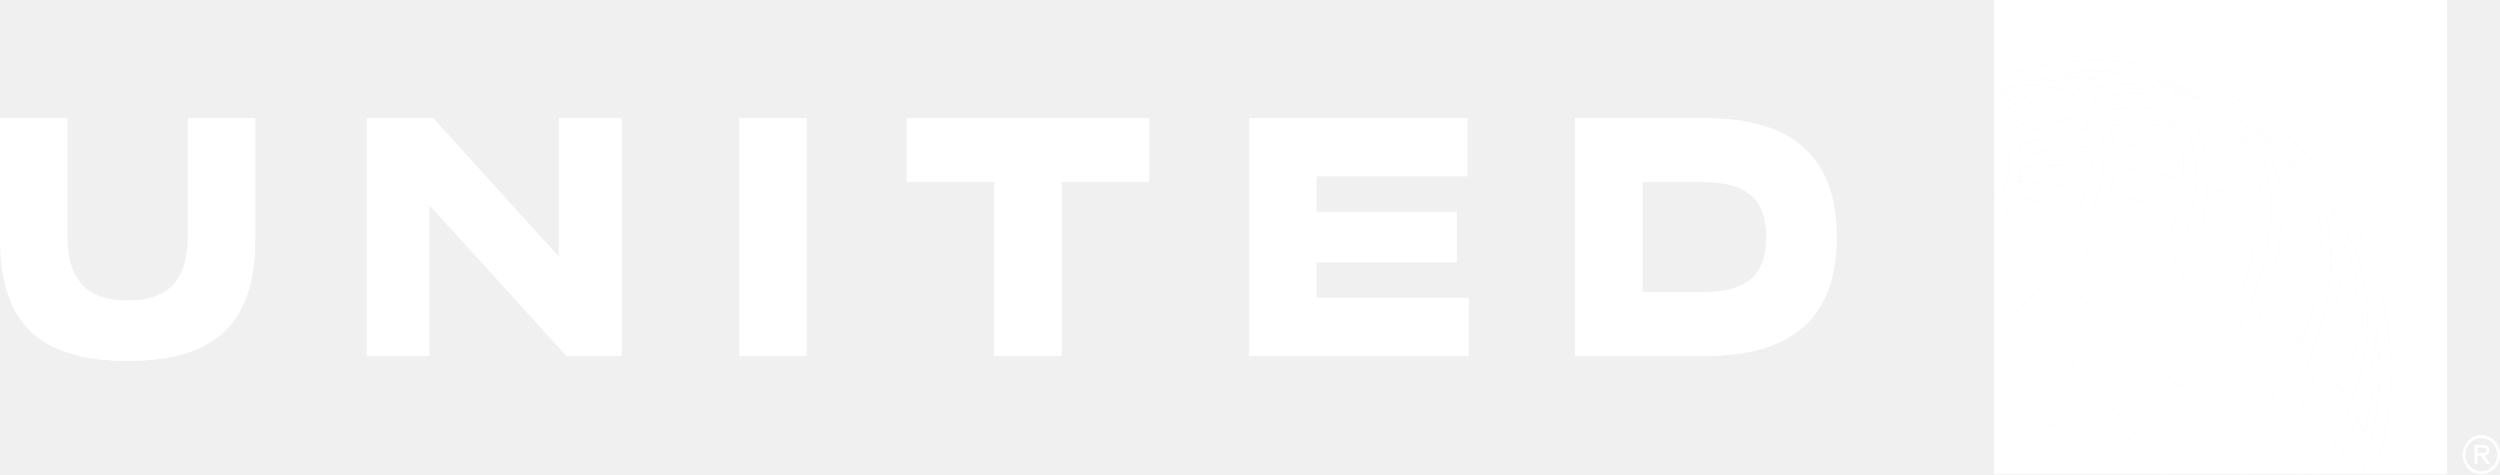
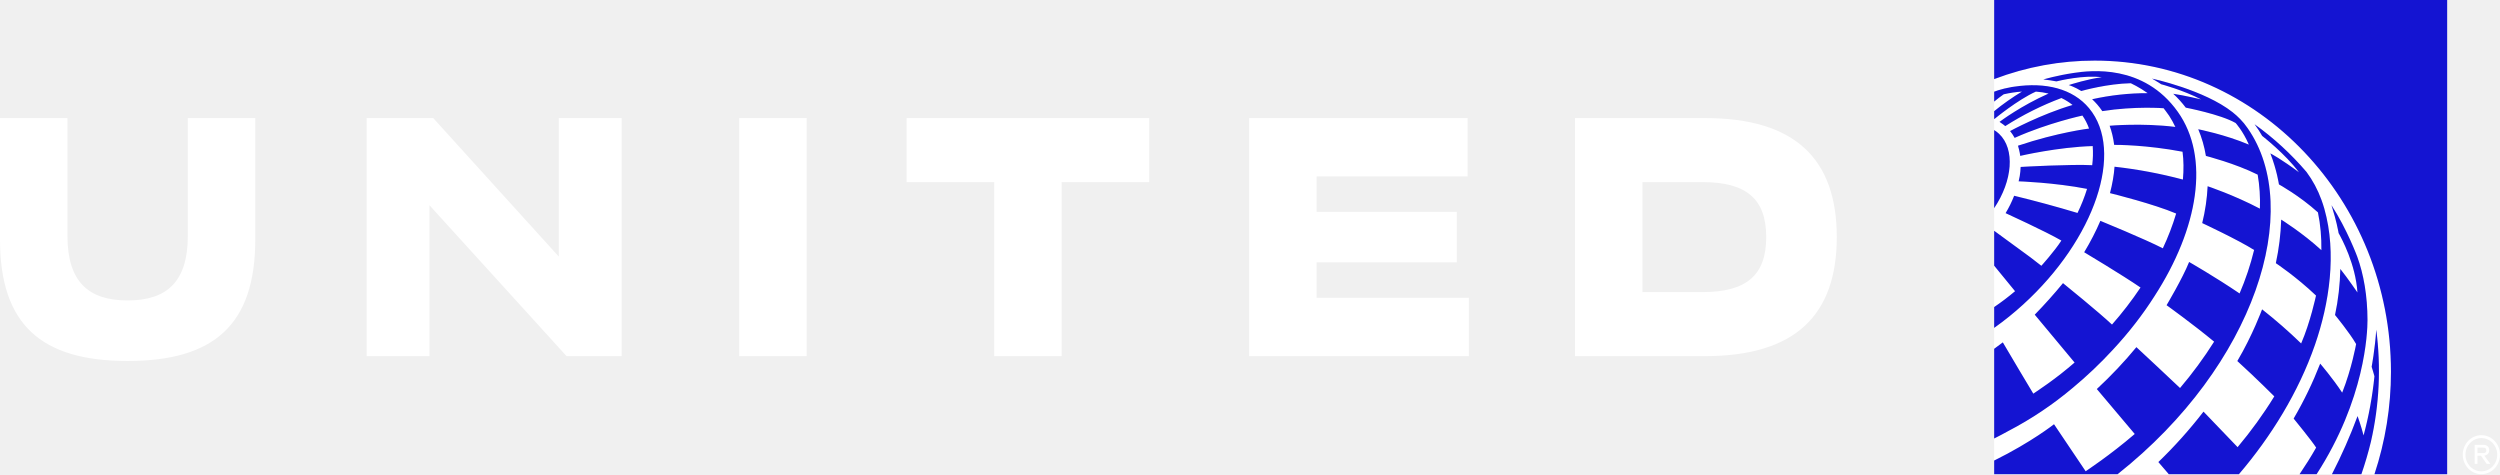
<svg xmlns="http://www.w3.org/2000/svg" width="463.936" height="88" xml:space="preserve" style="clip-rule:evenodd;fill-rule:evenodd;stroke-linejoin:round;stroke-miterlimit:2">
  <path d="M0-14.425a10.74 10.74 0 0 0-3.658.64l-.013.005v.439c.071-.027.193-.068.371-.109.089-.02.178-.038.266-.053l.093-.013c1.15-.165 2.14.069 2.735.751 1.301 1.493.223 4.56-2.409 6.85-.335.292-.679.556-1.028.793l-.028.018v.731c.106-.073.212-.147.316-.224.143.242 1.096 1.763 1.113 1.789.071-.046.276-.177.525-.346a13.341 13.341 0 0 0 .983-.74l-1.455-1.669c.147-.145.64-.635 1.031-1.1.092.07 1.304 1.01 1.789 1.445A12.49 12.49 0 0 0 1.673-6.51C1.004-6.949-.384-7.741-.384-7.741c.231-.366.429-.733.591-1.095 0 0 1.619.633 2.28.958a8.447 8.447 0 0 0 .487-1.213C2.154-9.423.69-9.772.558-9.803c.086-.316.143-.624.166-.921a17.71 17.71 0 0 1 2.496.448 4.172 4.172 0 0 0-.013-.971 14.655 14.655 0 0 0-2.497-.239 2.882 2.882 0 0 0-.165-.667s1.173-.103 2.399.041a3.32 3.32 0 0 0-.225-.388 5.581 5.581 0 0 0-.204-.264s-1.037-.079-2.238.101a2.406 2.406 0 0 0-.371-.415 9.706 9.706 0 0 1 2.028-.212c-.302-.207-.616-.346-.616-.346-.848.016-1.737.252-1.808.271-.242-.142-.431-.199-.454-.206l-.002-.001.001-.001c.069-.021.724-.219 1.204-.271H.257c-.653-.086-1.552.119-1.656.144a5.088 5.088 0 0 0-.478-.067s.484-.14 1.124-.23c.583-.082 2.538-.322 3.787 1.359 1.183 1.592.753 4.062-.853 6.431A12.992 12.992 0 0 1 .666-4.343c-.492.511-.99.953-1.465 1.33a12.95 12.95 0 0 1-2.358 1.509c-.171.091-.342.177-.514.259v.77c1.372-.649 2.185-1.267 2.185-1.267l1.155 1.64s.895-.561 1.793-1.3h.001-.001L.078-2.969H.077A15.402 15.402 0 0 0 1.522-4.43s1.436 1.275 1.593 1.425c.456-.514.874-1.054 1.245-1.617a36.681 36.681 0 0 0-1.736-1.272s.585-.936.823-1.507c0 0 .947.517 1.842 1.098.219-.49.401-.998.531-1.517-.588-.355-1.895-.938-1.895-.938.112-.44.179-.87.198-1.285 0 0 .95.301 1.908.782a5.491 5.491 0 0 0-.081-1.186c-.811-.39-1.89-.654-1.89-.654a3.974 3.974 0 0 0-.28-.93s.981.184 1.848.536a2.86 2.86 0 0 0-.483-.754c-.556-.304-1.82-.535-1.82-.535a3.683 3.683 0 0 0-.458-.484c.398.055 1.018.196 1.018.196-.682-.334-1.45-.526-1.459-.529-.001 0-.152-.1-.334-.197 0 0 1.906.391 2.941 1.172.094.07.184.149.275.237.105.1.196.212.276.322C7.647-9.244 5.863-3.804.835 0h1.87a69.676 69.676 0 0 1-.381-.423 16.424 16.424 0 0 0 1.648-1.758L5.217-.942c.488-.555.94-1.148 1.34-1.772 0 0-.654-.627-1.35-1.232.559-.903.904-1.803.904-1.803.053.039.731.543 1.426 1.19.335-.735.543-1.671.543-1.671-.724-.659-1.467-1.13-1.467-1.13a8.143 8.143 0 0 0 .196-1.519s.787.468 1.467 1.066a5.828 5.828 0 0 0-.126-1.318c-.675-.584-1.424-.976-1.424-.976-.001 0-.073-.49-.313-1.082l.006.003c.046.023.404.205 1.036.655-.493-.639-1.341-1.268-1.341-1.268a3.888 3.888 0 0 0-.277-.406 10.488 10.488 0 0 1 1.894 1.662c.208.261.399.594.547.975.04.104.075.208.106.311.462 1.559.178 3.311-.343 4.746C7.44-2.857 6.439-1.312 5.265 0h2.214c.215-.304.408-.594.606-.927-.148-.225-.822-1.013-.822-1.013a13.23 13.23 0 0 0 .969-1.915s.45.499.803 1.012c.347-.83.509-1.696.509-1.696-.238-.397-.77-1.013-.77-1.013a8.217 8.217 0 0 0 .193-1.606c.266.318.625.82.625.82v-.003c-.068-.984-.576-1.88-.688-2.068l-.011-.061a8.225 8.225 0 0 0-.249-.912c.572.843.939 1.791.939 1.791.235.61.376 1.38.376 2.218 0 .444-.089 2.76-1.858 5.373h.56a18.102 18.102 0 0 0 .936-2.026c.007.021.129.342.219.675.188-.663.322-1.354.397-2.064-.024-.092-.074-.242-.102-.332 0 0 .12-.604.168-1.292a10.558 10.558 0 0 1-.193 3.899c-.099.393-.219.779-.35 1.14h.477c.398-1.146.603-2.354.603-3.568 0-5.987-4.852-10.857-10.816-10.857m-3.671 7.152v1.444c.256-.166.512-.35.763-.553zm.348-5.977a5.231 5.231 0 0 0-.348.254v.335a8.708 8.708 0 0 1 1.015-.684 4.499 4.499 0 0 0-.667.095m.975 5.686-1.323-.925v-.79c.673-.957.77-2.056.18-2.592a1.034 1.034 0 0 0-.18-.131v-.394l.011.006s.843-.667 1.512-.954c.162.011.317.034.464.068-1.001.424-1.74.951-1.791.988.103.061.196.137.209.147a11.2 11.2 0 0 1 2.051-.979c.145.066.285.149.406.242-1.163.327-2.281.91-2.281.91.063.074.119.153.167.238a.967.967 0 0 1 .019-.008c1.191-.51 2.455-.771 2.455-.771.099.136.181.287.243.454 0 0-1.135.13-2.595.598.064.202.082.353.082.355 0 0 1.377-.308 2.646-.342a3.22 3.22 0 0 1-.018.667c-.752-.039-2.542.056-2.613.061 0 0-.006.258-.073.501 0 0 1.308.042 2.498.264a5.69 5.69 0 0 1-.349.84 46.185 46.185 0 0 0-2.313-.6 3.867 3.867 0 0 1-.312.606s1.47.642 2.035.956h.001v.001c-.245.366-.731.88-.731.88a35.374 35.374 0 0 0-.4-.296" style="fill:#fff;fill-rule:nonzero" transform="matrix(5.0829 0 0 5.32044 388.725 87.994)" />
-   <path d="M0-12.312c5.964 0 10.816 4.87 10.816 10.857 0 1.214-.205 2.422-.603 3.569h2.655v-16.54H-3.671v2.759l.013-.005A10.74 10.74 0 0 1 0-12.312m-3.671 5.146c.673-.957.77-2.056.18-2.592a1.034 1.034 0 0 0-.18-.131zm3.465-3.486c-.595-.682-1.585-.916-2.735-.751l-.093.013a5.209 5.209 0 0 0-.266.053c-.178.041-.3.082-.371.109v.345c.114-.09.229-.175.348-.254.229-.05.452-.081.667-.095-.332.19-.716.447-1.015.684v.265l.011.006s.843-.667 1.512-.954c.162.011.317.034.464.068-1.001.424-1.74.951-1.791.988.103.061.196.137.209.147a11.2 11.2 0 0 1 2.051-.979c.145.066.285.149.406.242-1.163.327-2.281.91-2.281.91.063.074.119.153.167.238a.967.967 0 0 1 .019-.008c1.191-.51 2.455-.771 2.455-.771.099.136.181.287.243.454 0 0-1.135.13-2.595.598.064.202.082.353.082.355 0 0 1.377-.308 2.646-.342a3.22 3.22 0 0 1-.018.667c-.752-.039-2.542.056-2.613.061 0 0-.006.258-.073.501 0 0 1.308.042 2.498.264a5.69 5.69 0 0 1-.349.84 46.185 46.185 0 0 0-2.313-.6 3.867 3.867 0 0 1-.312.606s1.47.642 2.035.956h.001v.001c-.245.366-.731.88-.731.88a35.374 35.374 0 0 0-.4-.296l-1.323-.925v1.216l.763.891a9.003 9.003 0 0 1-.763.553v.725l.028-.018c.349-.237.693-.501 1.028-.793 2.632-2.29 3.71-5.357 2.409-6.85m3.24.127C1.785-12.206-.17-11.966-.753-11.884c-.64.09-1.124.23-1.124.23.143.013.338.039.478.067.104-.025 1.003-.23 1.656-.144h.002c-.48.052-1.135.25-1.204.271l-.001.001.002.001c.023.007.212.064.454.206.071-.019.96-.255 1.808-.271 0 0 .314.139.616.346a9.706 9.706 0 0 0-2.028.212c.128.114.256.251.371.415 1.201-.18 2.238-.101 2.238-.101s.14.171.204.264c.08.116.162.261.225.388-1.226-.144-2.399-.041-2.399-.041.08.209.135.432.165.667.136-.001 1.174.001 2.497.239.042.303.046.628.013.971a17.71 17.71 0 0 0-2.496-.448c-.023.297-.08.605-.166.921.132.031 1.596.38 2.416.712a8.447 8.447 0 0 1-.487 1.213c-.661-.325-2.28-.958-2.28-.958-.162.362-.36.729-.591 1.095 0 0 1.388.792 2.057 1.231A12.49 12.49 0 0 1 .631-3.105C.146-3.54-1.066-4.48-1.158-4.55a17.84 17.84 0 0 1-1.031 1.1l1.455 1.669a13.038 13.038 0 0 1-.983.74c-.249.169-.454.3-.525.346-.017-.026-.97-1.547-1.113-1.789-.104.077-.21.151-.316.224V.868c.172-.082.343-.168.514-.259A12.95 12.95 0 0 0-.799-.9 14.86 14.86 0 0 0 .666-2.23c.584-.6 1.092-1.227 1.515-1.864 1.606-2.369 2.036-4.839.853-6.431m2.55.571a2.356 2.356 0 0 0-.276-.322 2.82 2.82 0 0 0-.275-.237c-1.035-.781-2.941-1.172-2.941-1.172.182.097.333.197.334.197.009.003.777.195 1.459.529 0 0-.62-.141-1.018-.196.165.144.321.311.458.484 0 0 1.264.231 1.82.535 0 0 .266.274.483.754-.867-.352-1.848-.536-1.848-.536.13.292.223.605.28.93 0 0 1.079.264 1.89.654.07.385.096.783.081 1.186-.958-.481-1.908-.782-1.908-.782a6.409 6.409 0 0 1-.198 1.285s1.307.583 1.895.938a9.219 9.219 0 0 1-.531 1.517c-.895-.581-1.842-1.098-1.842-1.098-.238.571-.823 1.507-.823 1.507.015.01.989.679 1.736 1.272A14.294 14.294 0 0 1 3.115-.892c-.157-.15-1.593-1.425-1.593-1.425-.433.502-.916.992-1.445 1.461h.001L1.462.711h.001-.001c-.898.739-1.793 1.3-1.793 1.3L-1.486.371s-.813.618-2.185 1.267v.476H.835C5.863-1.691 7.647-7.131 5.584-9.954M5.265 2.114C6.439.801 7.44-.744 8.041-2.398c.521-1.435.805-3.187.343-4.746a4.392 4.392 0 0 0-.106-.311 3.763 3.763 0 0 0-.547-.975 10.488 10.488 0 0 0-1.894-1.662c.102.132.196.268.277.406 0 0 .848.629 1.341 1.268-.632-.45-.99-.632-1.036-.655l-.006-.003c.24.592.312 1.082.313 1.082 0 0 .749.392 1.424.976.094.432.132.875.126 1.318-.68-.598-1.467-1.066-1.467-1.066a8.143 8.143 0 0 1-.196 1.519s.743.471 1.467 1.13c0 0-.208.936-.543 1.671a18.11 18.11 0 0 0-1.426-1.19s-.345.9-.904 1.803c.696.605 1.35 1.232 1.35 1.232-.4.624-.852 1.217-1.34 1.772L3.972-.068A16.424 16.424 0 0 1 2.324 1.69l.381.424Zm2.214 0h.622C9.87-.5 9.959-2.816 9.959-3.26c0-.838-.141-1.608-.376-2.218 0 0-.367-.948-.939-1.791.062.188.182.57.249.912l.011.061c.112.188.62 1.084.688 2.068v.003s-.359-.502-.625-.82a8.217 8.217 0 0 1-.193 1.606s.532.616.77 1.013c0 0-.162.866-.509 1.696-.353-.513-.803-1.012-.803-1.012A13.23 13.23 0 0 1 7.263.173s.674.788.822 1.013c-.198.333-.391.623-.606.928m1.182 0A18.2 18.2 0 0 0 9.597.087c.007.021.129.342.219.675.188-.663.322-1.354.397-2.064-.024-.092-.074-.242-.102-.332 0 0 .12-.604.168-1.292a10.558 10.558 0 0 1-.193 3.899 11.97 11.97 0 0 1-.35 1.141zM14.117.753a.68.68 0 1 0 0 1.36.68.68 0 0 0 0-1.36m0 .101a.58.58 0 1 1-.002 1.16.58.58 0 0 1 .002-1.16m-.244.236h.323c.125 0 .208.073.208.185s-.073.177-.182.19l.221.289h-.133l-.206-.284h-.13v.284h-.101zm.101.097v.19h.219c.07 0 .104-.034.104-.094 0-.063-.036-.096-.104-.096zm-57.351-9.261h3.198v6.07h2.462v-6.07h3.197v-2.234h-8.857zm14.969 2.799h5.118v-1.762h-5.118v-1.237h5.513v-2.034h-7.976v8.304h8.021v-2.034h-5.558zm11.896 1.037h2.192c1.604 0 2.327-.587 2.327-1.918s-.723-1.918-2.327-1.918h-2.192zm-2.463-6.07h4.745c3.299 0 4.813 1.433 4.813 4.152 0 2.719-1.514 4.152-4.813 4.152h-4.745zm-30.513 8.304h2.463v-8.304h-2.463zm-6.587-3.472-4.586-4.832h-2.429v8.304h2.293v-5.263l5.005 5.263h2.011v-8.304h-2.294zm-20.402-.595v-4.237h2.463v4.112c0 1.582.751 2.249 2.197 2.249 1.446 0 2.197-.667 2.197-2.249v-4.112h2.463v4.237c0 2.96-1.497 4.236-4.66 4.236-3.163 0-4.66-1.276-4.66-4.236" style="fill:#FFFFFF;fill-rule:nonzero" transform="matrix(5.0829 0 0 5.32044 388.725 76.753)" />
+   <path d="M0-12.312c5.964 0 10.816 4.87 10.816 10.857 0 1.214-.205 2.422-.603 3.569h2.655v-16.54H-3.671v2.759l.013-.005A10.74 10.74 0 0 1 0-12.312m-3.671 5.146c.673-.957.77-2.056.18-2.592a1.034 1.034 0 0 0-.18-.131zm3.465-3.486c-.595-.682-1.585-.916-2.735-.751l-.093.013a5.209 5.209 0 0 0-.266.053c-.178.041-.3.082-.371.109v.345c.114-.09.229-.175.348-.254.229-.05.452-.081.667-.095-.332.19-.716.447-1.015.684v.265l.011.006s.843-.667 1.512-.954c.162.011.317.034.464.068-1.001.424-1.74.951-1.791.988.103.061.196.137.209.147a11.2 11.2 0 0 1 2.051-.979c.145.066.285.149.406.242-1.163.327-2.281.91-2.281.91.063.074.119.153.167.238a.967.967 0 0 1 .019-.008c1.191-.51 2.455-.771 2.455-.771.099.136.181.287.243.454 0 0-1.135.13-2.595.598.064.202.082.353.082.355 0 0 1.377-.308 2.646-.342a3.22 3.22 0 0 1-.018.667c-.752-.039-2.542.056-2.613.061 0 0-.006.258-.073.501 0 0 1.308.042 2.498.264a5.69 5.69 0 0 1-.349.84 46.185 46.185 0 0 0-2.313-.6 3.867 3.867 0 0 1-.312.606s1.47.642 2.035.956h.001v.001c-.245.366-.731.88-.731.88a35.374 35.374 0 0 0-.4-.296l-1.323-.925v1.216l.763.891a9.003 9.003 0 0 1-.763.553v.725l.028-.018c.349-.237.693-.501 1.028-.793 2.632-2.29 3.71-5.357 2.409-6.85m3.24.127C1.785-12.206-.17-11.966-.753-11.884c-.64.09-1.124.23-1.124.23.143.013.338.039.478.067.104-.025 1.003-.23 1.656-.144h.002c-.48.052-1.135.25-1.204.271l-.001.001.002.001c.023.007.212.064.454.206.071-.019.96-.255 1.808-.271 0 0 .314.139.616.346a9.706 9.706 0 0 0-2.028.212c.128.114.256.251.371.415 1.201-.18 2.238-.101 2.238-.101s.14.171.204.264c.08.116.162.261.225.388-1.226-.144-2.399-.041-2.399-.041.08.209.135.432.165.667.136-.001 1.174.001 2.497.239.042.303.046.628.013.971a17.71 17.71 0 0 0-2.496-.448c-.023.297-.08.605-.166.921.132.031 1.596.38 2.416.712a8.447 8.447 0 0 1-.487 1.213c-.661-.325-2.28-.958-2.28-.958-.162.362-.36.729-.591 1.095 0 0 1.388.792 2.057 1.231A12.49 12.49 0 0 1 .631-3.105C.146-3.54-1.066-4.48-1.158-4.55a17.84 17.84 0 0 1-1.031 1.1l1.455 1.669a13.038 13.038 0 0 1-.983.74c-.249.169-.454.3-.525.346-.017-.026-.97-1.547-1.113-1.789-.104.077-.21.151-.316.224V.868c.172-.082.343-.168.514-.259A12.95 12.95 0 0 0-.799-.9 14.86 14.86 0 0 0 .666-2.23c.584-.6 1.092-1.227 1.515-1.864 1.606-2.369 2.036-4.839.853-6.431m2.55.571a2.356 2.356 0 0 0-.276-.322 2.82 2.82 0 0 0-.275-.237c-1.035-.781-2.941-1.172-2.941-1.172.182.097.333.197.334.197.009.003.777.195 1.459.529 0 0-.62-.141-1.018-.196.165.144.321.311.458.484 0 0 1.264.231 1.82.535 0 0 .266.274.483.754-.867-.352-1.848-.536-1.848-.536.13.292.223.605.28.93 0 0 1.079.264 1.89.654.07.385.096.783.081 1.186-.958-.481-1.908-.782-1.908-.782a6.409 6.409 0 0 1-.198 1.285s1.307.583 1.895.938a9.219 9.219 0 0 1-.531 1.517c-.895-.581-1.842-1.098-1.842-1.098-.238.571-.823 1.507-.823 1.507.015.01.989.679 1.736 1.272A14.294 14.294 0 0 1 3.115-.892c-.157-.15-1.593-1.425-1.593-1.425-.433.502-.916.992-1.445 1.461h.001L1.462.711h.001-.001c-.898.739-1.793 1.3-1.793 1.3L-1.486.371s-.813.618-2.185 1.267v.476H.835C5.863-1.691 7.647-7.131 5.584-9.954M5.265 2.114C6.439.801 7.44-.744 8.041-2.398c.521-1.435.805-3.187.343-4.746a4.392 4.392 0 0 0-.106-.311 3.763 3.763 0 0 0-.547-.975 10.488 10.488 0 0 0-1.894-1.662c.102.132.196.268.277.406 0 0 .848.629 1.341 1.268-.632-.45-.99-.632-1.036-.655l-.006-.003c.24.592.312 1.082.313 1.082 0 0 .749.392 1.424.976.094.432.132.875.126 1.318-.68-.598-1.467-1.066-1.467-1.066a8.143 8.143 0 0 1-.196 1.519s.743.471 1.467 1.13c0 0-.208.936-.543 1.671a18.11 18.11 0 0 0-1.426-1.19s-.345.9-.904 1.803c.696.605 1.35 1.232 1.35 1.232-.4.624-.852 1.217-1.34 1.772L3.972-.068A16.424 16.424 0 0 1 2.324 1.69l.381.424Zm2.214 0h.622C9.87-.5 9.959-2.816 9.959-3.26c0-.838-.141-1.608-.376-2.218 0 0-.367-.948-.939-1.791.062.188.182.57.249.912l.011.061c.112.188.62 1.084.688 2.068v.003s-.359-.502-.625-.82a8.217 8.217 0 0 1-.193 1.606s.532.616.77 1.013c0 0-.162.866-.509 1.696-.353-.513-.803-1.012-.803-1.012A13.23 13.23 0 0 1 7.263.173s.674.788.822 1.013c-.198.333-.391.623-.606.928m1.182 0A18.2 18.2 0 0 0 9.597.087c.007.021.129.342.219.675.188-.663.322-1.354.397-2.064-.024-.092-.074-.242-.102-.332 0 0 .12-.604.168-1.292a10.558 10.558 0 0 1-.193 3.899 11.97 11.97 0 0 1-.35 1.141z" style="fill:#1414d2;fill-rule:nonzero" transform="matrix(5.0829 0 0 5.32044 388.725 76.753)" />
+   <path d="M14.117.753a.68.68 0 1 0 0 1.36.68.68 0 0 0 0-1.36m0 .101a.58.58 0 1 1-.002 1.16.58.58 0 0 1 .002-1.16m-.244.236h.323c.125 0 .208.073.208.185s-.073.177-.182.19l.221.289h-.133l-.206-.284h-.13v.284h-.101zm.101.097v.19h.219c.07 0 .104-.034.104-.094 0-.063-.036-.096-.104-.096zm-57.351-9.261h3.198v6.07h2.462v-6.07h3.197v-2.234h-8.857zm14.969 2.799h5.118v-1.762h-5.118v-1.237h5.513v-2.034h-7.976v8.304h8.021v-2.034h-5.558zm11.896 1.037h2.192c1.604 0 2.327-.587 2.327-1.918s-.723-1.918-2.327-1.918h-2.192zm-2.463-6.07h4.745c3.299 0 4.813 1.433 4.813 4.152 0 2.719-1.514 4.152-4.813 4.152h-4.745zm-30.513 8.304h2.463v-8.304h-2.463zm-6.587-3.472-4.586-4.832h-2.429v8.304h2.293v-5.263l5.005 5.263h2.011v-8.304h-2.294zm-20.402-.595v-4.237h2.463v4.112c0 1.582.751 2.249 2.197 2.249 1.446 0 2.197-.667 2.197-2.249v-4.112h2.463v4.237c0 2.96-1.497 4.236-4.66 4.236-3.163 0-4.66-1.276-4.66-4.236" style="fill:#FFFFFF;fill-rule:nonzero" transform="matrix(5.0829 0 0 5.32044 388.725 76.753)" />
</svg>
